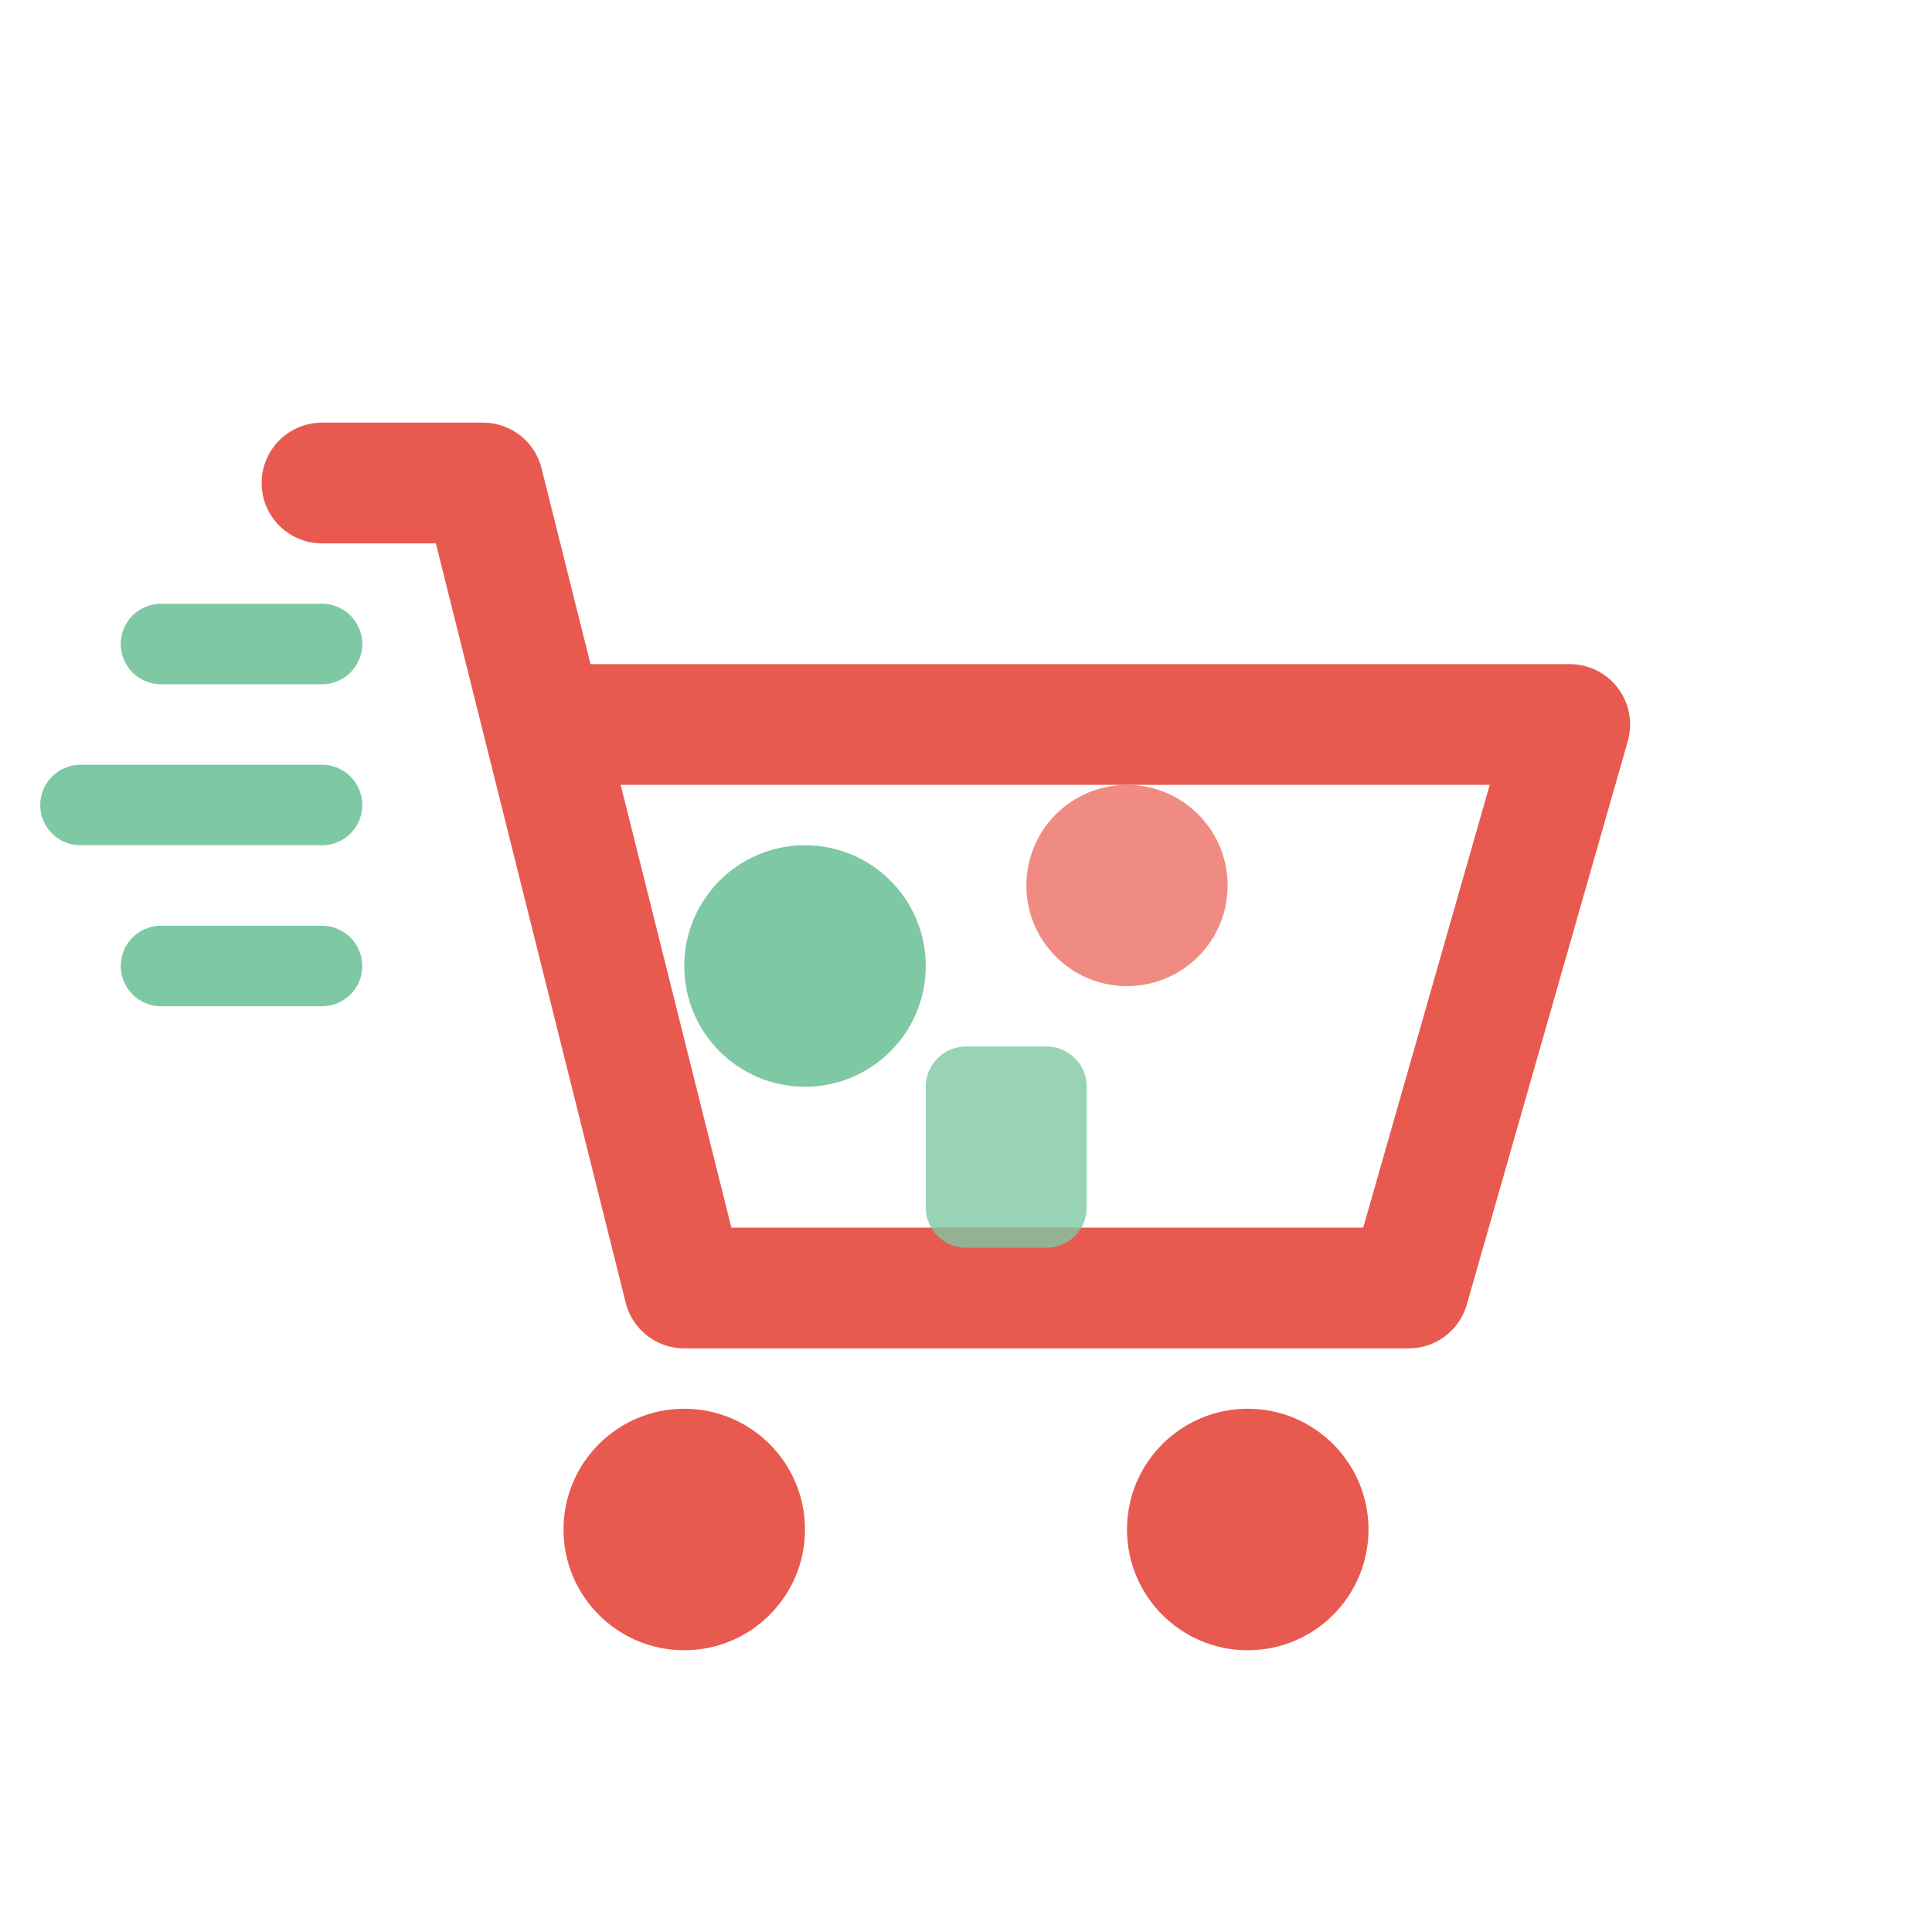
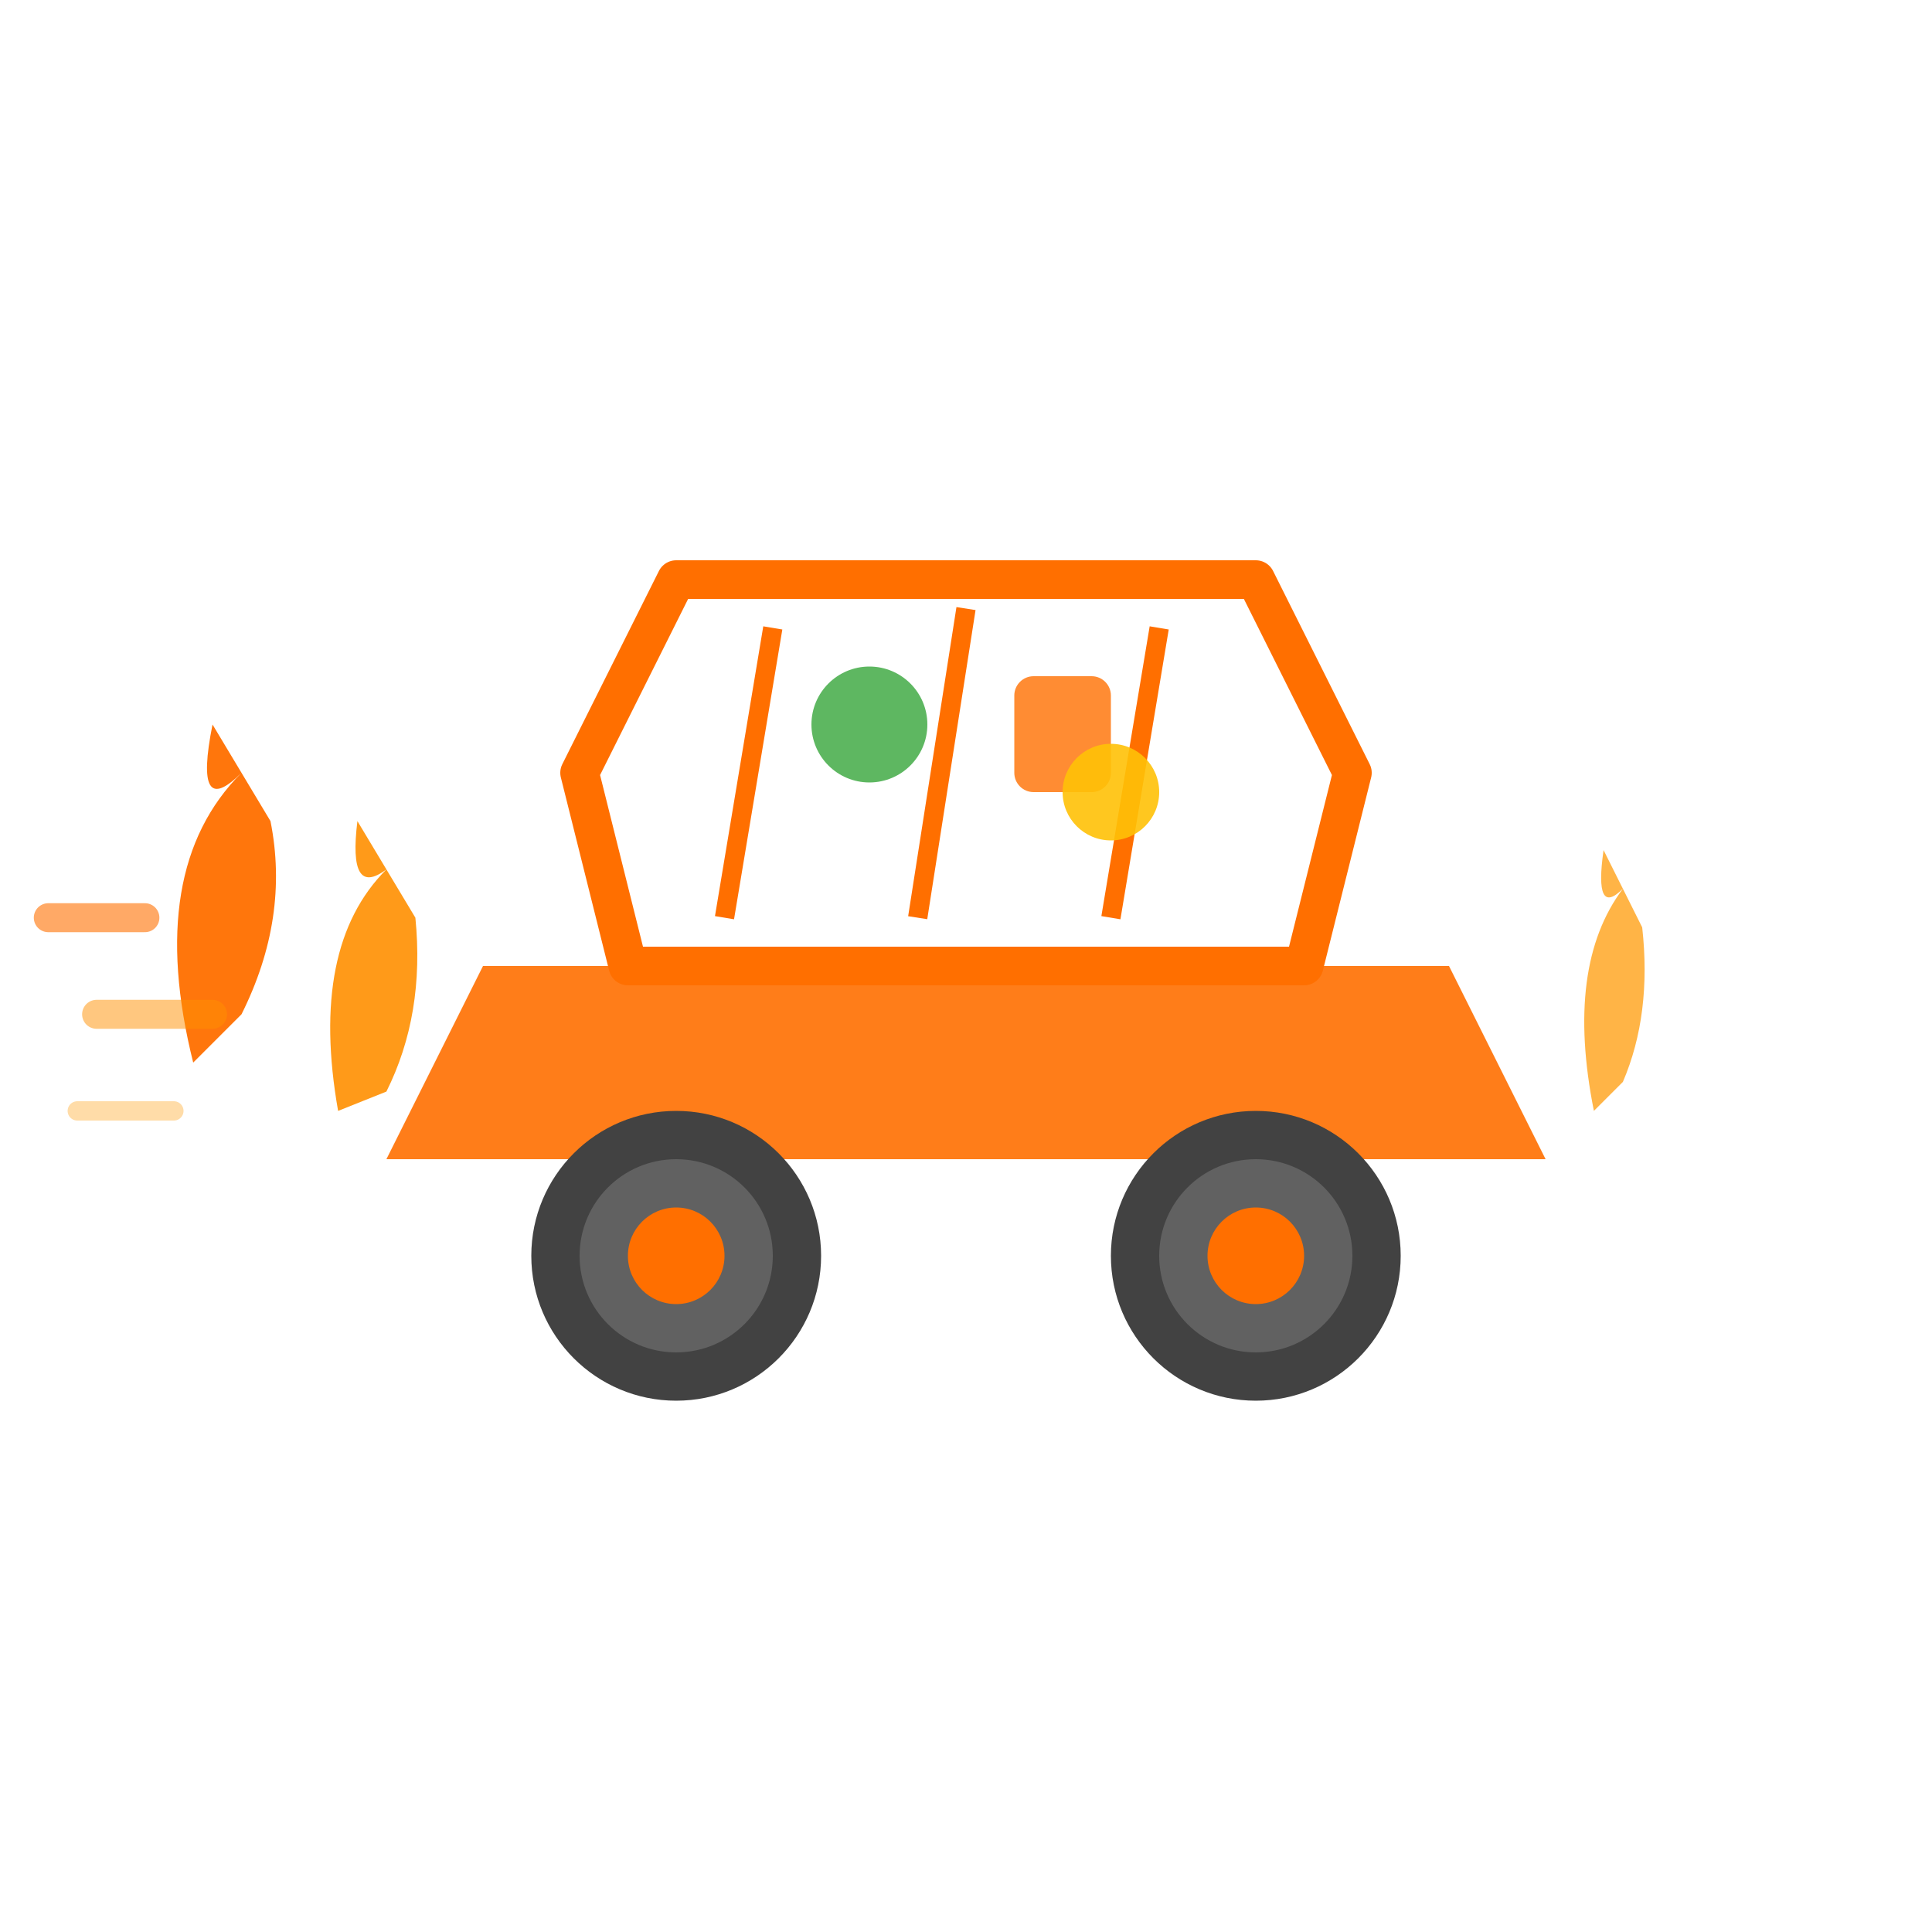
- <svg xmlns="http://www.w3.org/2000/svg" viewBox="0 0 48 48" fill="none">
-   <path d="M8 12h4l5 20h18l4-14H14" stroke="#E85A4F" stroke-width="3" stroke-linecap="round" stroke-linejoin="round" fill="none" />
-   <circle cx="17" cy="38" r="3" fill="#E85A4F" />
-   <circle cx="31" cy="38" r="3" fill="#E85A4F" />
-   <path d="M4 16h4M2 20h6M4 24h4" stroke="#7EC8A3" stroke-width="2" stroke-linecap="round" />
-   <circle cx="20" cy="24" r="3" fill="#7EC8A3" />
-   <circle cx="28" cy="22" r="2.5" fill="#E85A4F" opacity="0.7" />
-   <rect x="23" y="26" width="4" height="5" rx="1" fill="#7EC8A3" opacity="0.8" />
+ <svg xmlns="http://www.w3.org/2000/svg" viewBox="0 0 200 200" fill="none">
+   <path d="M40 120 L160 120 L150 100 L50 100 Z" fill="#FF6F00" opacity="0.9" />
+   <path d="M60 80 L70 60 L130 60 L140 80 L135 100 L65 100 Z" stroke="#FF6F00" stroke-width="4" stroke-linecap="round" stroke-linejoin="round" fill="none" />
+   <line x1="80" y1="65" x2="75" y2="95" stroke="#FF6F00" stroke-width="2" />
+   <line x1="100" y1="63" x2="95" y2="95" stroke="#FF6F00" stroke-width="2" />
+   <line x1="120" y1="65" x2="115" y2="95" stroke="#FF6F00" stroke-width="2" />
+   <circle cx="70" cy="130" r="15" fill="#424242" />
+   <circle cx="70" cy="130" r="10" fill="#616161" />
+   <circle cx="70" cy="130" r="5" fill="#FF6F00" />
+   <circle cx="130" cy="130" r="15" fill="#424242" />
+   <circle cx="130" cy="130" r="10" fill="#616161" />
+   <circle cx="130" cy="130" r="5" fill="#FF6F00" />
+   <path d="M 20 110 Q 15 90 25 80 Q 20 85 22 75 Q 25 80 28 85 Q 30 95 25 105 Z" fill="#FF6F00" opacity="0.95">
+     <animate attributeName="d" values="M 20 110 Q 15 90 25 80 Q 20 85 22 75 Q 25 80 28 85 Q 30 95 25 105 Z;                      M 20 110 Q 18 88 27 78 Q 22 83 24 73 Q 27 78 30 83 Q 32 93 25 105 Z;                      M 20 110 Q 15 90 25 80 Q 20 85 22 75 Q 25 80 28 85 Q 30 95 25 105 Z" dur="0.6s" repeatCount="indefinite" />
+   </path>
+   <path d="M 35 115 Q 32 98 40 90 Q 36 93 37 85 Q 40 90 43 95 Q 44 105 40 113 Z" fill="#FF8F00" opacity="0.9">
+     <animate attributeName="d" values="M 35 115 Q 32 98 40 90 Q 36 93 37 85 Q 40 90 43 95 Q 44 105 40 113 Z;                      M 35 115 Q 34 96 42 88 Q 38 91 39 83 Q 42 88 45 93 Q 46 103 40 113 Z;                      M 35 115 Q 32 98 40 90 Q 36 93 37 85 Q 40 90 43 95 Q 44 105 40 113 Z" dur="0.5s" repeatCount="indefinite" />
+   </path>
+   <path d="M 165 115 Q 162 100 168 92 Q 165 95 166 88 Q 168 92 170 96 Q 171 105 168 112 Z" fill="#FFA726" opacity="0.85">
+     <animate attributeName="d" values="M 165 115 Q 162 100 168 92 Q 165 95 166 88 Q 168 92 170 96 Q 171 105 168 112 Z;                      M 165 115 Q 163 98 170 90 Q 167 93 168 86 Q 170 90 172 94 Q 173 103 168 112 Z;                      M 165 115 Q 162 100 168 92 Q 165 95 166 88 Q 168 92 170 96 Q 171 105 168 112 Z" dur="0.7s" repeatCount="indefinite" />
+   </path>
+   <line x1="5" y1="95" x2="15" y2="95" stroke="#FF6F00" stroke-width="3" stroke-linecap="round" opacity="0.6">
+     <animate attributeName="x1" values="5;0;5" dur="0.8s" repeatCount="indefinite" />
+     <animate attributeName="x2" values="15;10;15" dur="0.8s" repeatCount="indefinite" />
+   </line>
+   <line x1="10" y1="105" x2="22" y2="105" stroke="#FF8F00" stroke-width="3" stroke-linecap="round" opacity="0.5">
+     <animate attributeName="x1" values="10;5;10" dur="1s" repeatCount="indefinite" />
+     <animate attributeName="x2" values="22;17;22" dur="1s" repeatCount="indefinite" />
+   </line>
+   <line x1="8" y1="115" x2="18" y2="115" stroke="#FFA726" stroke-width="2" stroke-linecap="round" opacity="0.4">
+     <animate attributeName="x1" values="8;3;8" dur="1.2s" repeatCount="indefinite" />
+     <animate attributeName="x2" values="18;13;18" dur="1.2s" repeatCount="indefinite" />
+   </line>
+   <circle cx="90" cy="75" r="6" fill="#4CAF50" opacity="0.9" />
+   <rect x="105" y="70" width="10" height="12" rx="2" fill="#FF6F00" opacity="0.8" />
+   <circle cx="115" cy="82" r="5" fill="#FFC107" opacity="0.9" />
</svg>
